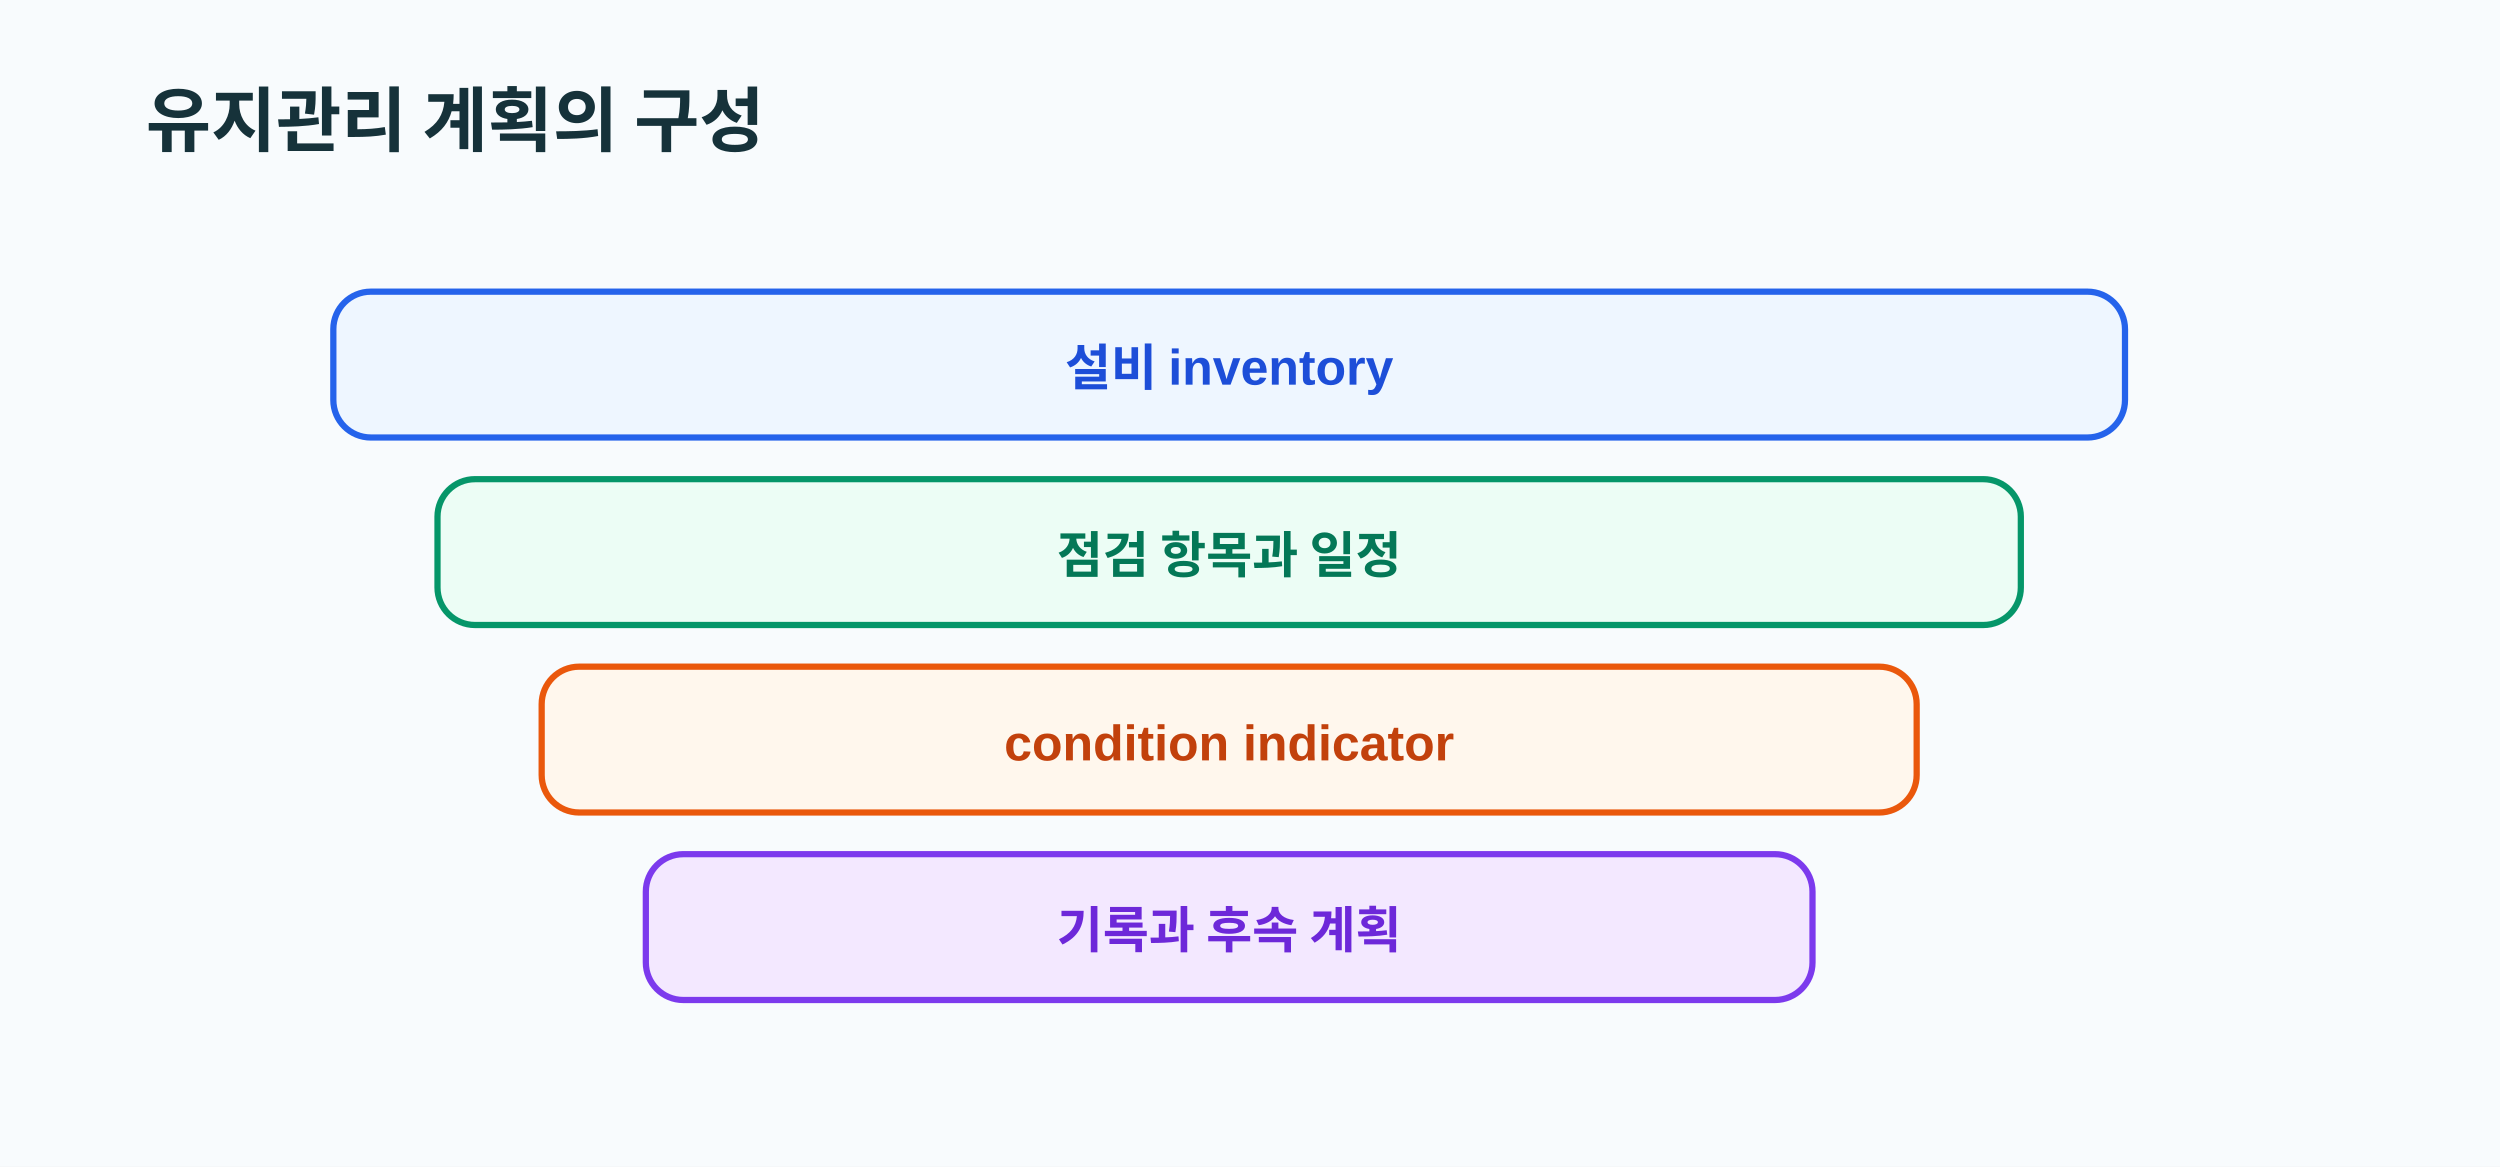
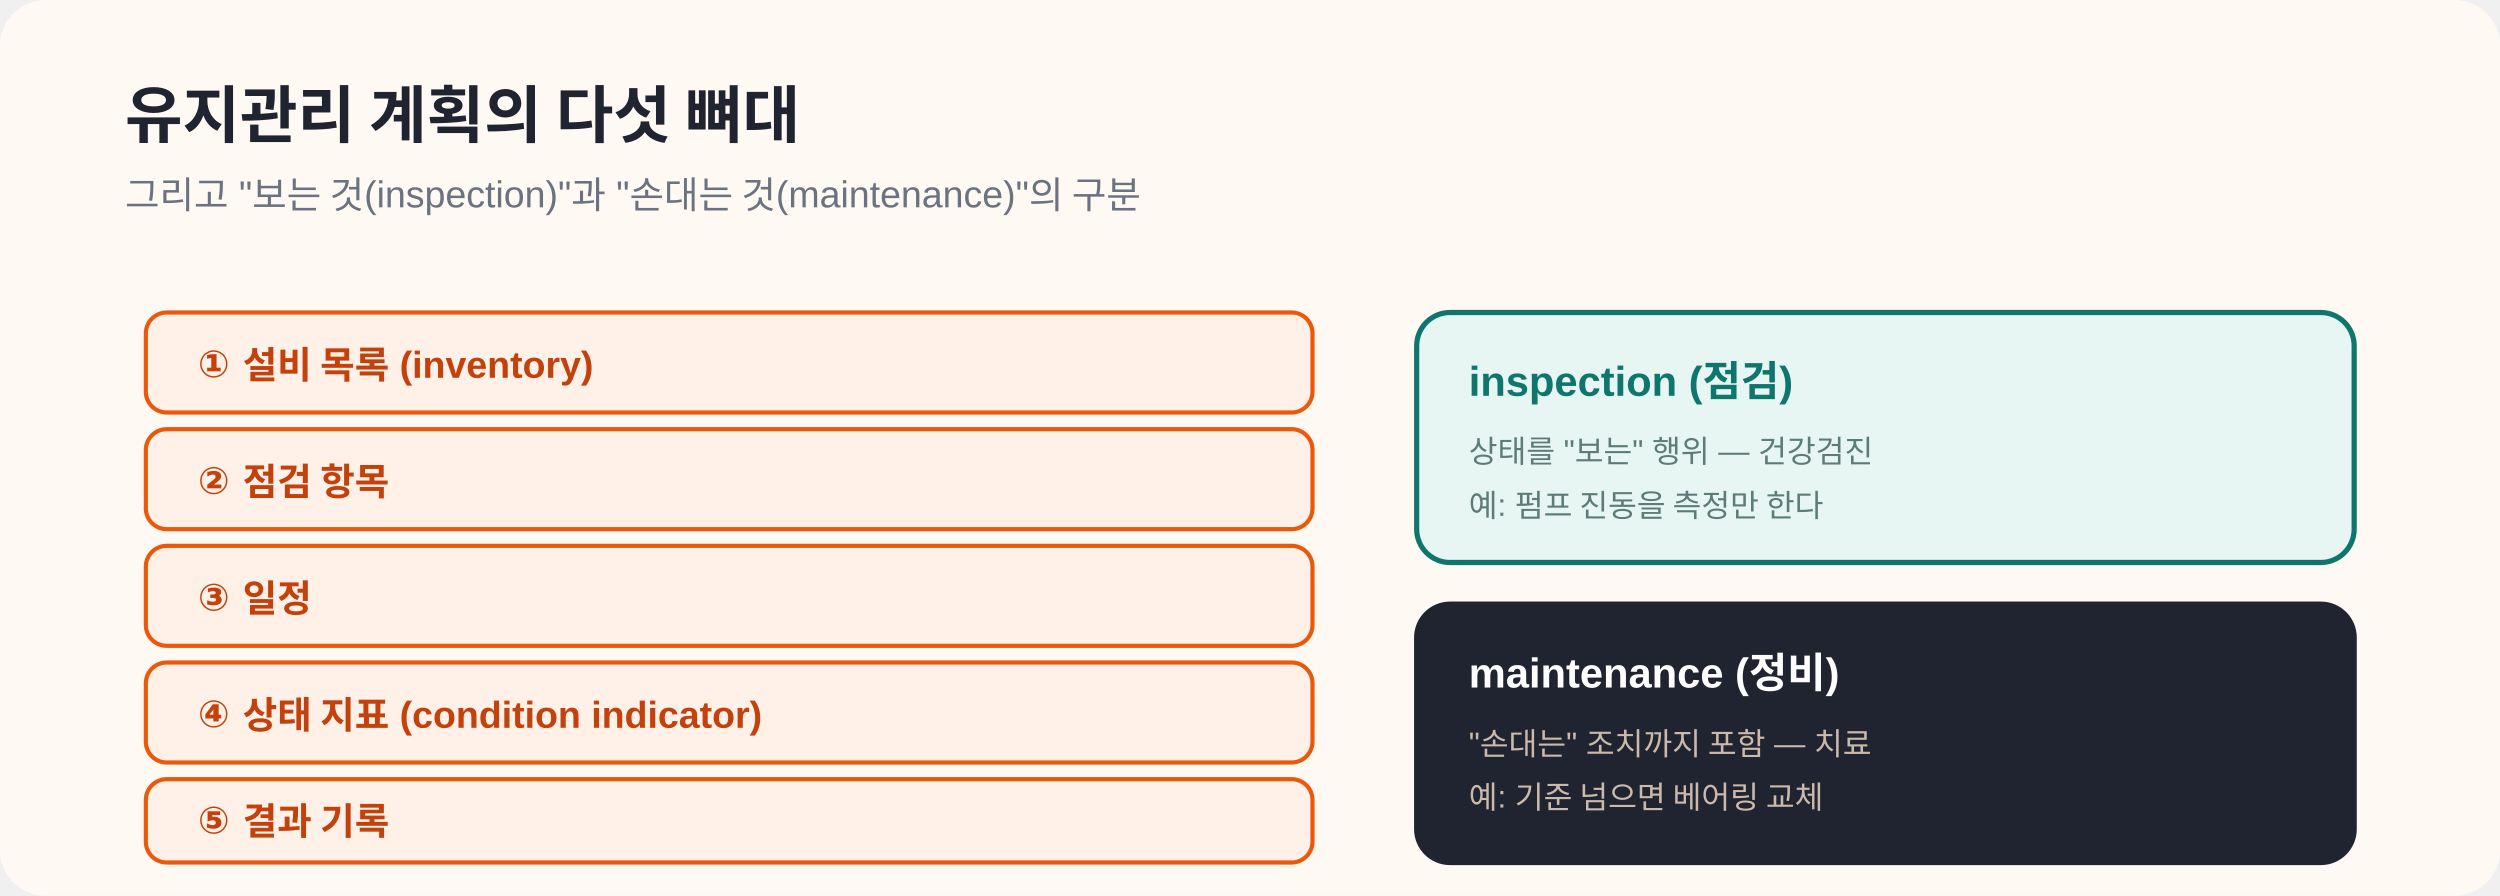
- <svg xmlns="http://www.w3.org/2000/svg" width="1200" height="560" viewBox="0 0 1200 560">
-   <rect width="1200" height="560" fill="#f8fbfd" />
-   <text x="70" y="70" font-size="34" font-family="Segoe UI, Arial" font-weight="700" fill="#16323a">유지관리 계획의 구성</text>
-   <rect x="160" y="140" width="860" height="70" rx="18" fill="#eef6ff" stroke="#2563eb" stroke-width="3" />
-   <text x="590" y="185" text-anchor="middle" font-size="24" font-family="Segoe UI, Arial" font-weight="700" fill="#1d4ed8">설비 inventory</text>
-   <rect x="210" y="230" width="760" height="70" rx="18" fill="#ecfdf5" stroke="#059669" stroke-width="3" />
-   <text x="590" y="275" text-anchor="middle" font-size="24" font-family="Segoe UI, Arial" font-weight="700" fill="#047857">점검 항목과 일정</text>
-   <rect x="260" y="320" width="660" height="70" rx="18" fill="#fff7ed" stroke="#ea580c" stroke-width="3" />
-   <text x="590" y="365" text-anchor="middle" font-size="24" font-family="Segoe UI, Arial" font-weight="700" fill="#c2410c">condition indicator</text>
-   <rect x="310" y="410" width="560" height="70" rx="18" fill="#f3e8ff" stroke="#7c3aed" stroke-width="3" />
-   <text x="590" y="455" text-anchor="middle" font-size="24" font-family="Segoe UI, Arial" font-weight="700" fill="#6d28d9">기록과 후속 계획</text>
+ <svg xmlns="http://www.w3.org/2000/svg" width="1200" height="430" viewBox="0 0 1200 430" font-family="Pretendard, 'Segoe UI', Arial, sans-serif">
+   <rect width="1200" height="430" rx="22" fill="#fff9f4" />
+   <text x="60" y="66" font-size="30" font-weight="800" fill="#1f2430">유지관리 계획의 다섯 뼈대</text>
+   <text x="60" y="100" font-size="18" fill="#6b7280">그리고 "보는 것(inspection)"과 "손대는 것(maintenance)"의 구분</text>
+   <g font-weight="700" font-size="18">
+     <g>
+       <rect x="70" y="150" width="560" height="48" rx="10" fill="#fff1e7" stroke="#ea580c" stroke-width="2" />
+       <text x="95" y="181" fill="#c2410c">① 설비 목록 (inventory)</text>
+     </g>
+     <g>
+       <rect x="70" y="206" width="560" height="48" rx="10" fill="#fff1e7" stroke="#ea580c" stroke-width="2" />
+       <text x="95" y="237" fill="#c2410c">② 점검 항목</text>
+     </g>
+     <g>
+       <rect x="70" y="262" width="560" height="48" rx="10" fill="#fff1e7" stroke="#ea580c" stroke-width="2" />
+       <text x="95" y="293" fill="#c2410c">③ 일정</text>
+     </g>
+     <g>
+       <rect x="70" y="318" width="560" height="48" rx="10" fill="#fff1e7" stroke="#ea580c" stroke-width="2" />
+       <text x="95" y="349" fill="#c2410c">④ 상태 지표 (condition indicator)</text>
+     </g>
+   </g>
+   <rect x="70" y="374" width="560" height="40" rx="10" fill="#fff1e7" stroke="#ea580c" stroke-width="2" />
+   <text x="95" y="400" font-size="18" font-weight="700" fill="#c2410c">⑤ 결과 기록</text>
+   <g>
+     <rect x="680" y="150" width="450" height="120" rx="16" fill="#e7f5f3" stroke="#0f766e" stroke-width="2.5" />
+     <text x="705" y="190" font-size="20" font-weight="800" fill="#0f766e">inspection (점검)</text>
+     <text x="705" y="222" font-size="15" fill="#5d7c78">상태를 "보는" 행위 — 건강검진</text>
+     <text x="705" y="248" font-size="15" fill="#5d7c78">예: 펌프 진동을 측정만 한다</text>
+   </g>
+   <g>
+     <rect x="680" y="290" width="450" height="124" rx="16" fill="#1f2430" stroke="#1f2430" stroke-width="2.5" />
+     <text x="705" y="330" font-size="20" font-weight="800" fill="#ffffff">maintenance (정비)</text>
+     <text x="705" y="362" font-size="15" fill="#cbb9ab">"손대는" 조치까지 포함 — 치료</text>
+     <text x="705" y="388" font-size="15" fill="#cbb9ab">예: 기준 넘으면 베어링 교체</text>
+   </g>
</svg>
